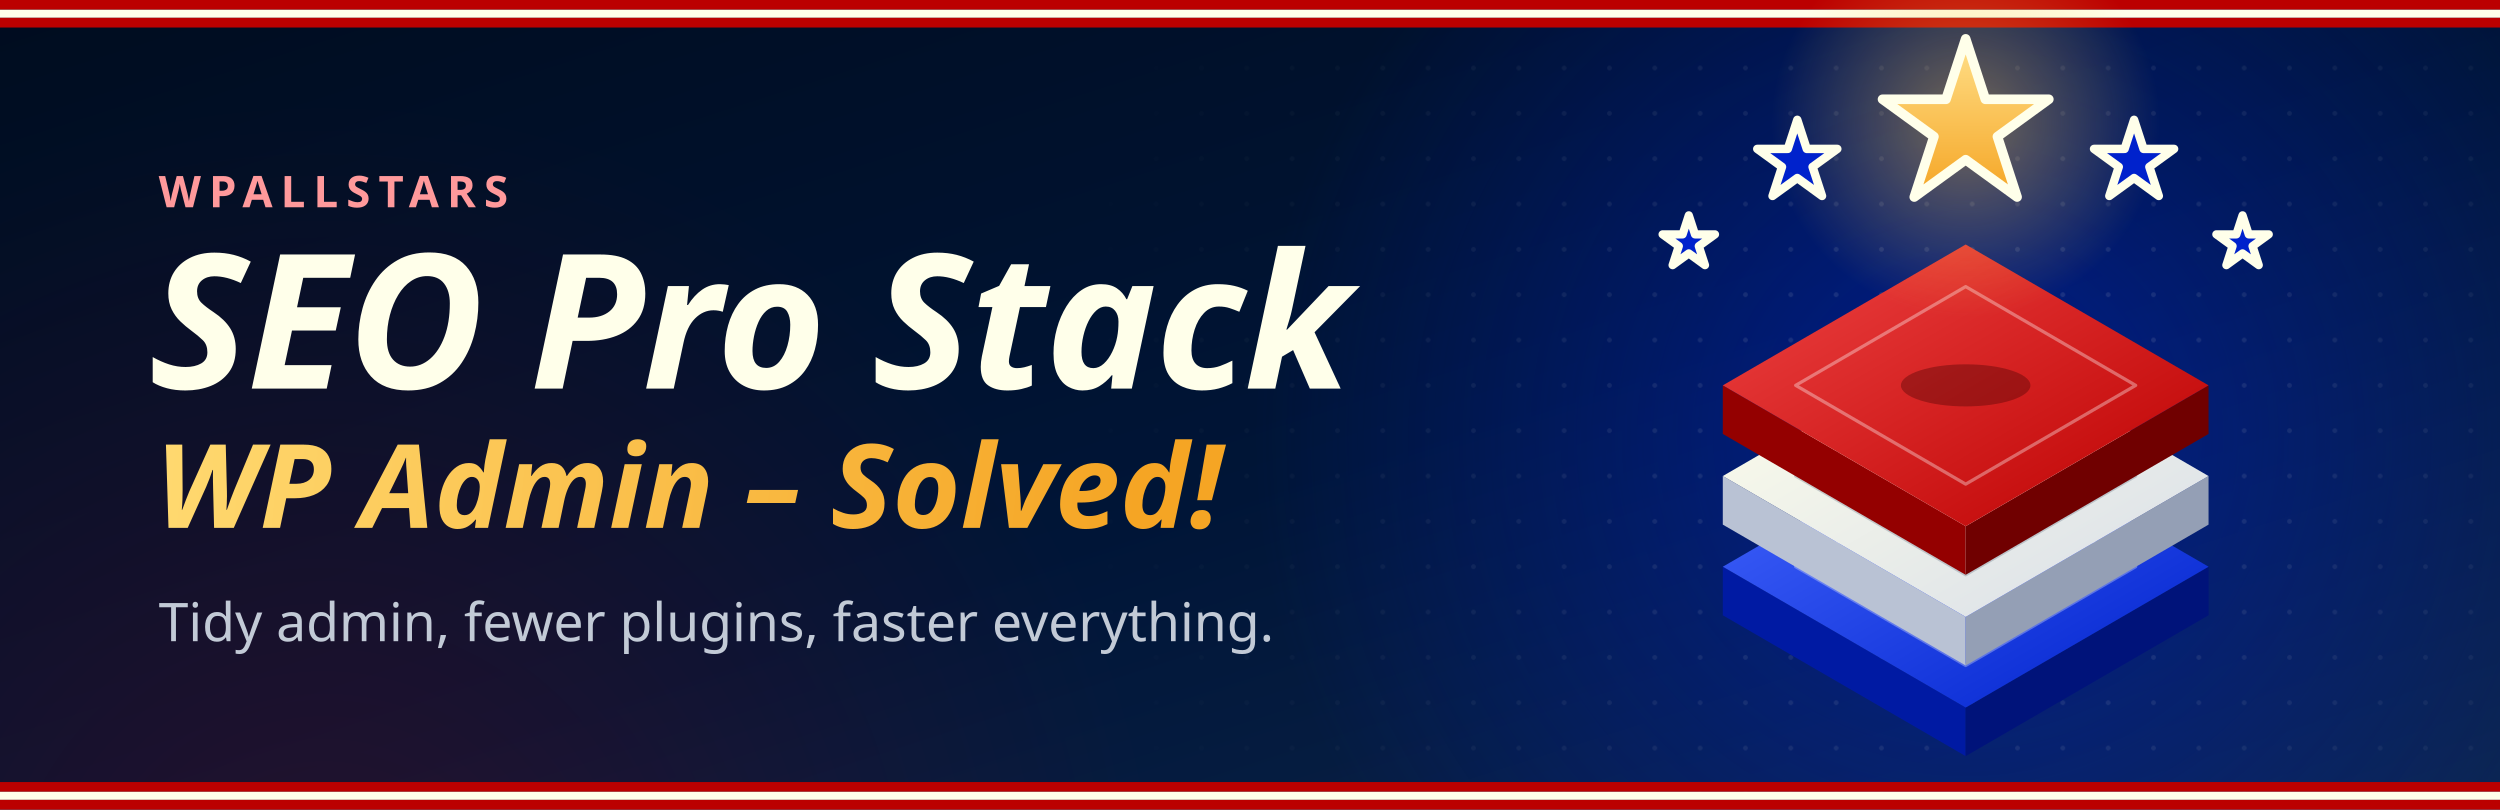
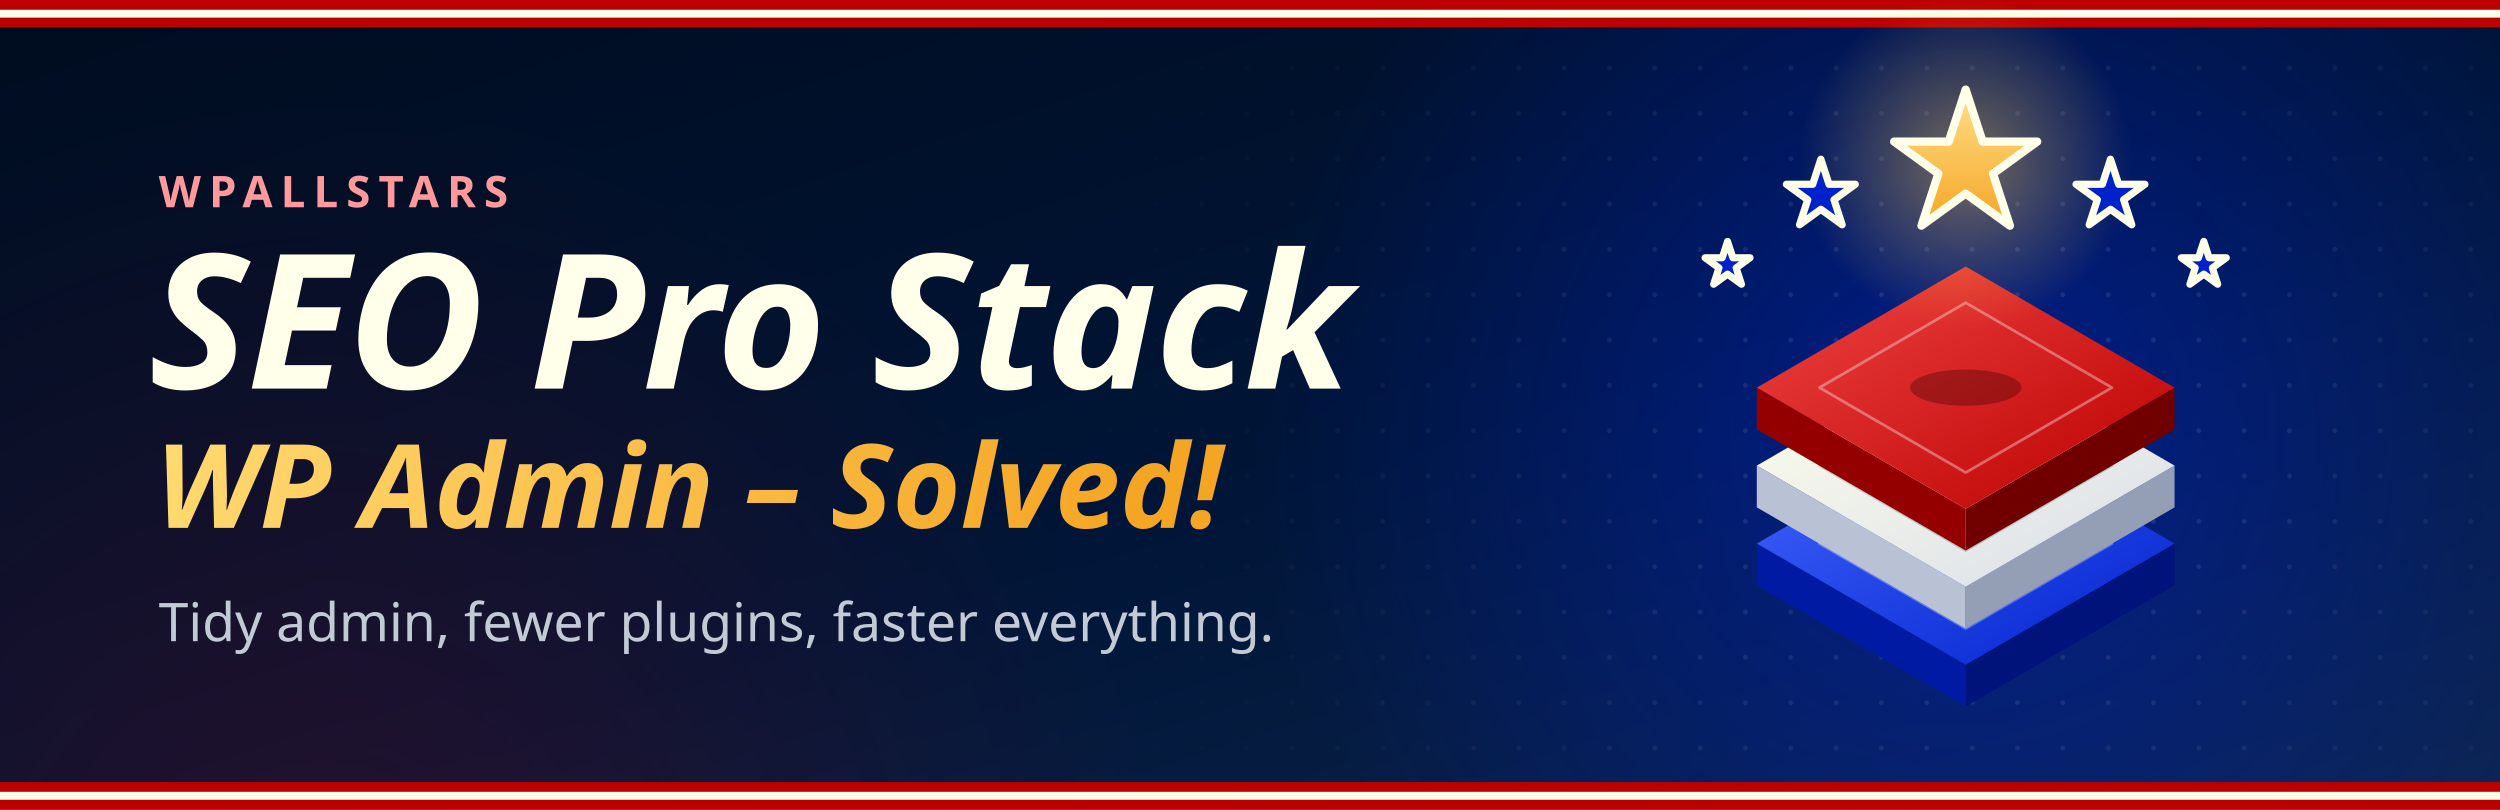
<svg xmlns="http://www.w3.org/2000/svg" xmlns:xlink="http://www.w3.org/1999/xlink" width="1544" height="500" viewBox="0 0 1544 500">
  <defs>
    <linearGradient id="bg" x1="0" y1="0" x2="1" y2="1">
      <stop offset="0" stop-color="#000c1f" />
      <stop offset="0.55" stop-color="#001537" />
      <stop offset="1" stop-color="#0d264d" />
    </linearGradient>
    <radialGradient id="glow-blue" cx="1214" cy="270" r="440" gradientUnits="userSpaceOnUse">
      <stop offset="0" stop-color="#0022cc" stop-opacity="0.55" />
      <stop offset="1" stop-color="#0022cc" stop-opacity="0" />
    </radialGradient>
    <radialGradient id="glow-red" cx="200" cy="580" r="520" gradientUnits="userSpaceOnUse">
      <stop offset="0" stop-color="#bb0000" stop-opacity="0.2" />
      <stop offset="1" stop-color="#bb0000" stop-opacity="0" />
    </radialGradient>
    <radialGradient id="glow-gold" cx="1214" cy="76" r="120" gradientUnits="userSpaceOnUse">
      <stop offset="0" stop-color="#ffc94d" stop-opacity="0.45" />
      <stop offset="1" stop-color="#ffc94d" stop-opacity="0" />
    </radialGradient>
    <radialGradient id="dots-fade" cx="1214" cy="260" r="560" gradientUnits="userSpaceOnUse">
      <stop offset="0" stop-color="#fff" stop-opacity="1" />
      <stop offset="1" stop-color="#fff" stop-opacity="0" />
    </radialGradient>
    <pattern id="dots" width="28" height="28" patternUnits="userSpaceOnUse">
      <circle cx="14" cy="14" r="1.5" fill="#ffffea" fill-opacity="0.12" />
    </pattern>
    <mask id="dots-mask">
      <rect width="1544" height="500" fill="url(#dots-fade)" />
    </mask>
    <linearGradient id="gold" x1="0" y1="0" x2="0" y2="1">
      <stop offset="0" stop-color="#ffe08a" />
      <stop offset="1" stop-color="#f5a524" />
    </linearGradient>
    <linearGradient id="gold-text" x1="96" y1="280" x2="700" y2="340" gradientUnits="userSpaceOnUse">
      <stop offset="0" stop-color="#ffd970" />
      <stop offset="1" stop-color="#f5a524" />
    </linearGradient>
    <linearGradient id="top-red" x1="0" y1="0" x2="1" y2="1">
      <stop offset="0" stop-color="#ef4444" />
      <stop offset="1" stop-color="#bb0000" />
    </linearGradient>
    <linearGradient id="top-cream" x1="0" y1="0" x2="1" y2="1">
      <stop offset="0" stop-color="#ffffea" />
      <stop offset="1" stop-color="#d8dee9" />
    </linearGradient>
    <linearGradient id="top-blue" x1="0" y1="0" x2="1" y2="1">
      <stop offset="0" stop-color="#4466ff" />
      <stop offset="1" stop-color="#0022cc" />
    </linearGradient>
    <polygon id="star" points="0,-1 0.225,-0.309 0.951,-0.309 0.363,0.118 0.588,0.809 0,0.382 -0.588,0.809 -0.363,0.118 -0.951,-0.309 -0.225,-0.309" />
  </defs>
  <rect width="1544" height="500" fill="url(#bg)" />
  <rect width="1544" height="500" fill="url(#glow-red)" />
  <rect width="1544" height="500" fill="url(#glow-blue)" />
  <rect width="1544" height="500" fill="url(#dots)" mask="url(#dots-mask)" />
  <g>
    <rect y="0" width="1544" height="6" fill="#bb0000" />
    <rect y="6" width="1544" height="5" fill="#ffffea" />
    <rect y="11" width="1544" height="6" fill="#bb0000" />
    <rect y="483" width="1544" height="6" fill="#bb0000" />
    <rect y="489" width="1544" height="5" fill="#ffffea" />
    <rect y="494" width="1544" height="6" fill="#bb0000" />
  </g>
-   <g stroke-linejoin="round">
-     <g transform="translate(0 350)">
-       <polygon points="1064,0 1214,87 1214,117 1064,30" fill="#001aa3" />
-       <polygon points="1214,87 1364,0 1364,30 1214,117" fill="#00137a" />
-       <polygon points="1214,-87 1364,0 1214,87 1064,0" fill="url(#top-blue)" />
-       <polygon points="1214,-61 1319,0 1214,61 1109,0" fill="none" stroke="#ffffff" stroke-opacity="0.3" stroke-width="2" />
+   <g transform="translate(1214 248) scale(0.86) translate(-1214 -248)">
+     <g stroke-linejoin="round">
+       <g transform="translate(0 350)">
+         <polygon points="1064,0 1214,87 1214,117 1064,30" fill="#001aa3" />
+         <polygon points="1214,87 1364,0 1364,30 1214,117" fill="#00137a" />
+         <polygon points="1214,-87 1364,0 1214,87 1064,0" fill="url(#top-blue)" />
+         <polygon points="1214,-61 1319,0 1214,61 1109,0" fill="none" stroke="#ffffff" stroke-opacity="0.3" stroke-width="2" />
+       </g>
+       <g transform="translate(0 294)">
+         <polygon points="1064,0 1214,87 1214,117 1064,30" fill="#b9c2d4" />
+         <polygon points="1214,87 1364,0 1364,30 1214,117" fill="#949fb5" />
+         <polygon points="1214,-87 1364,0 1214,87 1064,0" fill="url(#top-cream)" />
+         <polygon points="1214,-61 1319,0 1214,61 1109,0" fill="none" stroke="#001537" stroke-opacity="0.18" stroke-width="2" />
+       </g>
+       <g transform="translate(0 238)">
+         <polygon points="1064,0 1214,87 1214,117 1064,30" fill="#940000" />
+         <polygon points="1214,87 1364,0 1364,30 1214,117" fill="#700000" />
+         <polygon points="1214,-87 1364,0 1214,87 1064,0" fill="url(#top-red)" />
+         <polygon points="1214,-61 1319,0 1214,61 1109,0" fill="none" stroke="#ffffff" stroke-opacity="0.35" stroke-width="2" />
+         <ellipse cx="1214" cy="0" rx="40" ry="13" fill="#3d0000" fill-opacity="0.35" />
+       </g>
    </g>
-     <g transform="translate(0 294)">
-       <polygon points="1064,0 1214,87 1214,117 1064,30" fill="#b9c2d4" />
-       <polygon points="1214,87 1364,0 1364,30 1214,117" fill="#949fb5" />
-       <polygon points="1214,-87 1364,0 1214,87 1064,0" fill="url(#top-cream)" />
-       <polygon points="1214,-61 1319,0 1214,61 1109,0" fill="none" stroke="#001537" stroke-opacity="0.18" stroke-width="2" />
+     <circle cx="1214" cy="76" r="120" fill="url(#glow-gold)" />
+     <g stroke-linejoin="round">
+       <g fill="#0022cc" stroke="#ffffea" stroke-width="5">
+         <use xlink:href="#star" transform="translate(1043 150) scale(17)" stroke-width="0.3" />
+         <use xlink:href="#star" transform="translate(1110 100) scale(26)" stroke-width="0.2" />
+         <use xlink:href="#star" transform="translate(1318 100) scale(26)" stroke-width="0.2" />
+         <use xlink:href="#star" transform="translate(1385 150) scale(17)" stroke-width="0.3" />
+       </g>
+       <use xlink:href="#star" transform="translate(1214 78) scale(54)" fill="url(#gold)" stroke="#ffffea" stroke-width="0.11" />
    </g>
-     <g transform="translate(0 238)">
-       <polygon points="1064,0 1214,87 1214,117 1064,30" fill="#940000" />
-       <polygon points="1214,87 1364,0 1364,30 1214,117" fill="#700000" />
-       <polygon points="1214,-87 1364,0 1214,87 1064,0" fill="url(#top-red)" />
-       <polygon points="1214,-61 1319,0 1214,61 1109,0" fill="none" stroke="#ffffff" stroke-opacity="0.35" stroke-width="2" />
-       <ellipse cx="1214" cy="0" rx="40" ry="13" fill="#3d0000" fill-opacity="0.35" />
-     </g>
-   </g>
-   <circle cx="1214" cy="76" r="120" fill="url(#glow-gold)" />
-   <g stroke-linejoin="round">
-     <g fill="#0022cc" stroke="#ffffea" stroke-width="5">
-       <use xlink:href="#star" transform="translate(1043 150) scale(17)" stroke-width="0.3" />
-       <use xlink:href="#star" transform="translate(1110 100) scale(26)" stroke-width="0.2" />
-       <use xlink:href="#star" transform="translate(1318 100) scale(26)" stroke-width="0.2" />
-       <use xlink:href="#star" transform="translate(1385 150) scale(17)" stroke-width="0.3" />
-     </g>
-     <use xlink:href="#star" transform="translate(1214 78) scale(54)" fill="url(#gold)" stroke="#ffffea" stroke-width="0.11" />
  </g>
  <g font-family="Zilla Slab" text-rendering="geometricPrecision">
    <text x="98" y="128" font-size="27" font-weight="600" letter-spacing="5" fill="#ff999b">WPALLSTARS</text>
    <text x="92" y="240" font-size="116" font-weight="700" font-style="italic" letter-spacing="-1" fill="#ffffea">SEO Pro Stack</text>
    <text x="96" y="326" font-size="72" font-weight="700" font-style="italic" fill="url(#gold-text)">WP Admin – Solved!</text>
    <text x="98" y="396" font-size="33" font-weight="500" fill="#c2cad6">Tidy admin, fewer plugins, faster everything.</text>
  </g>
</svg>
